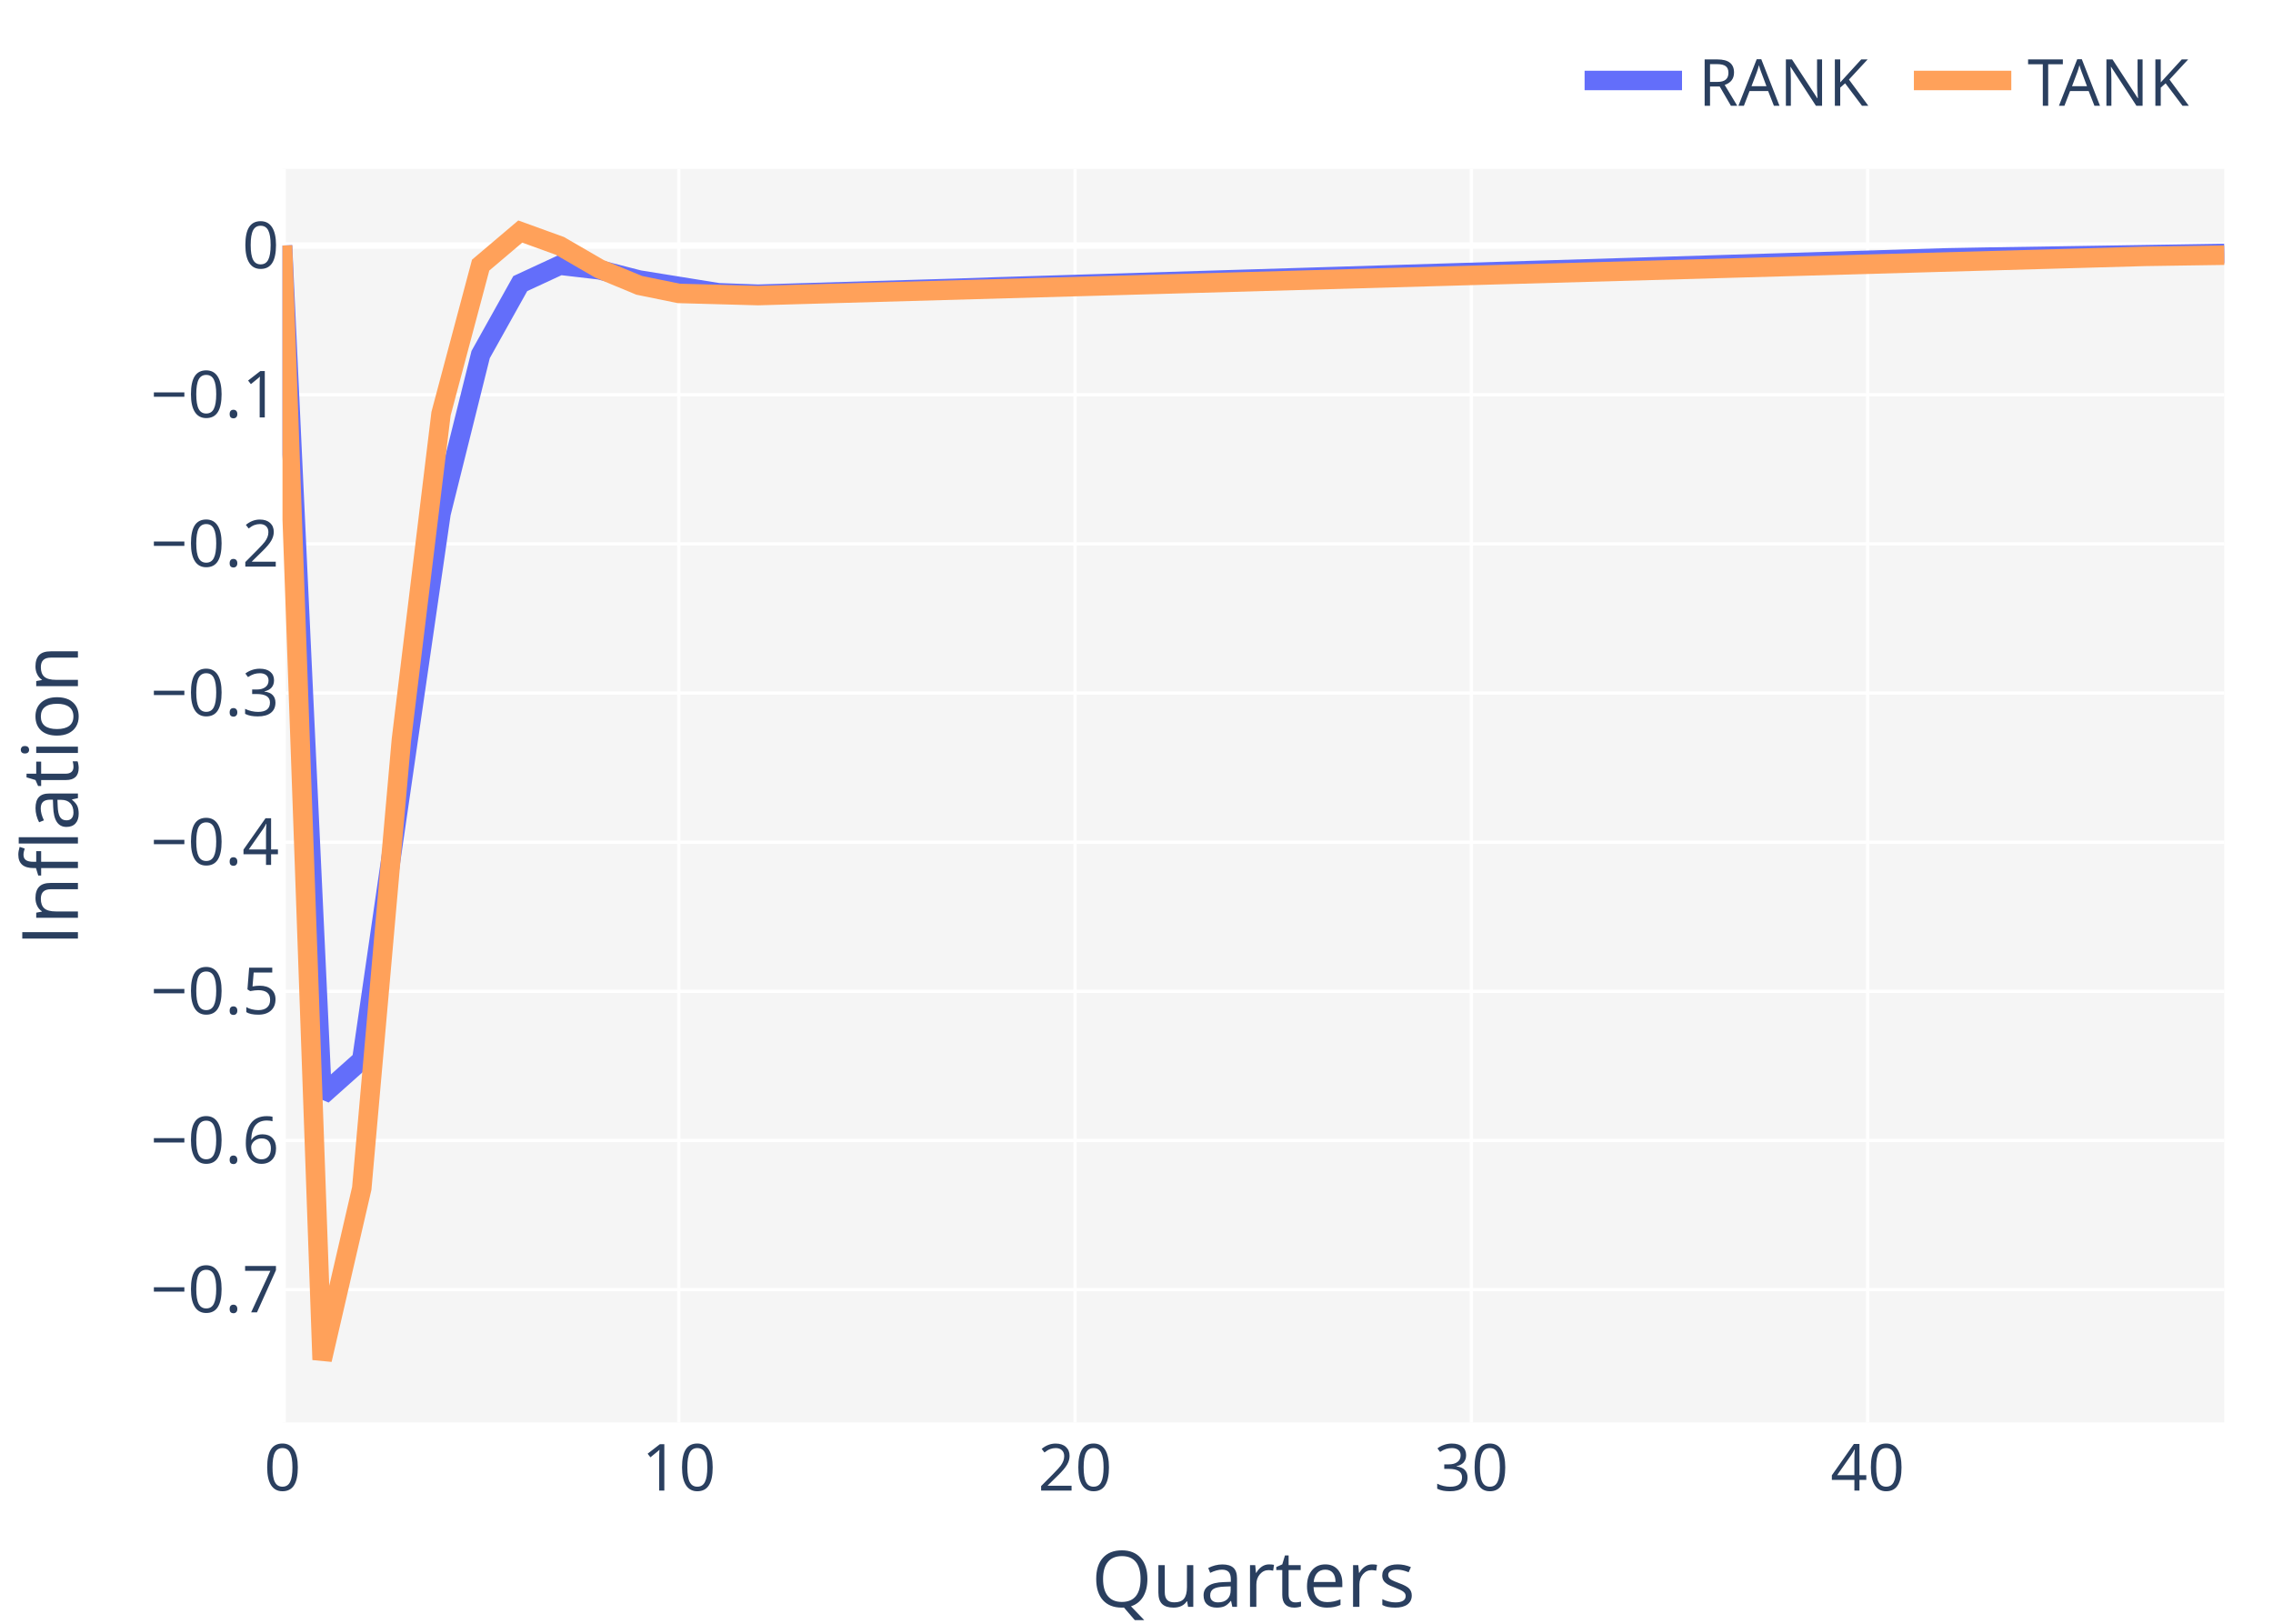
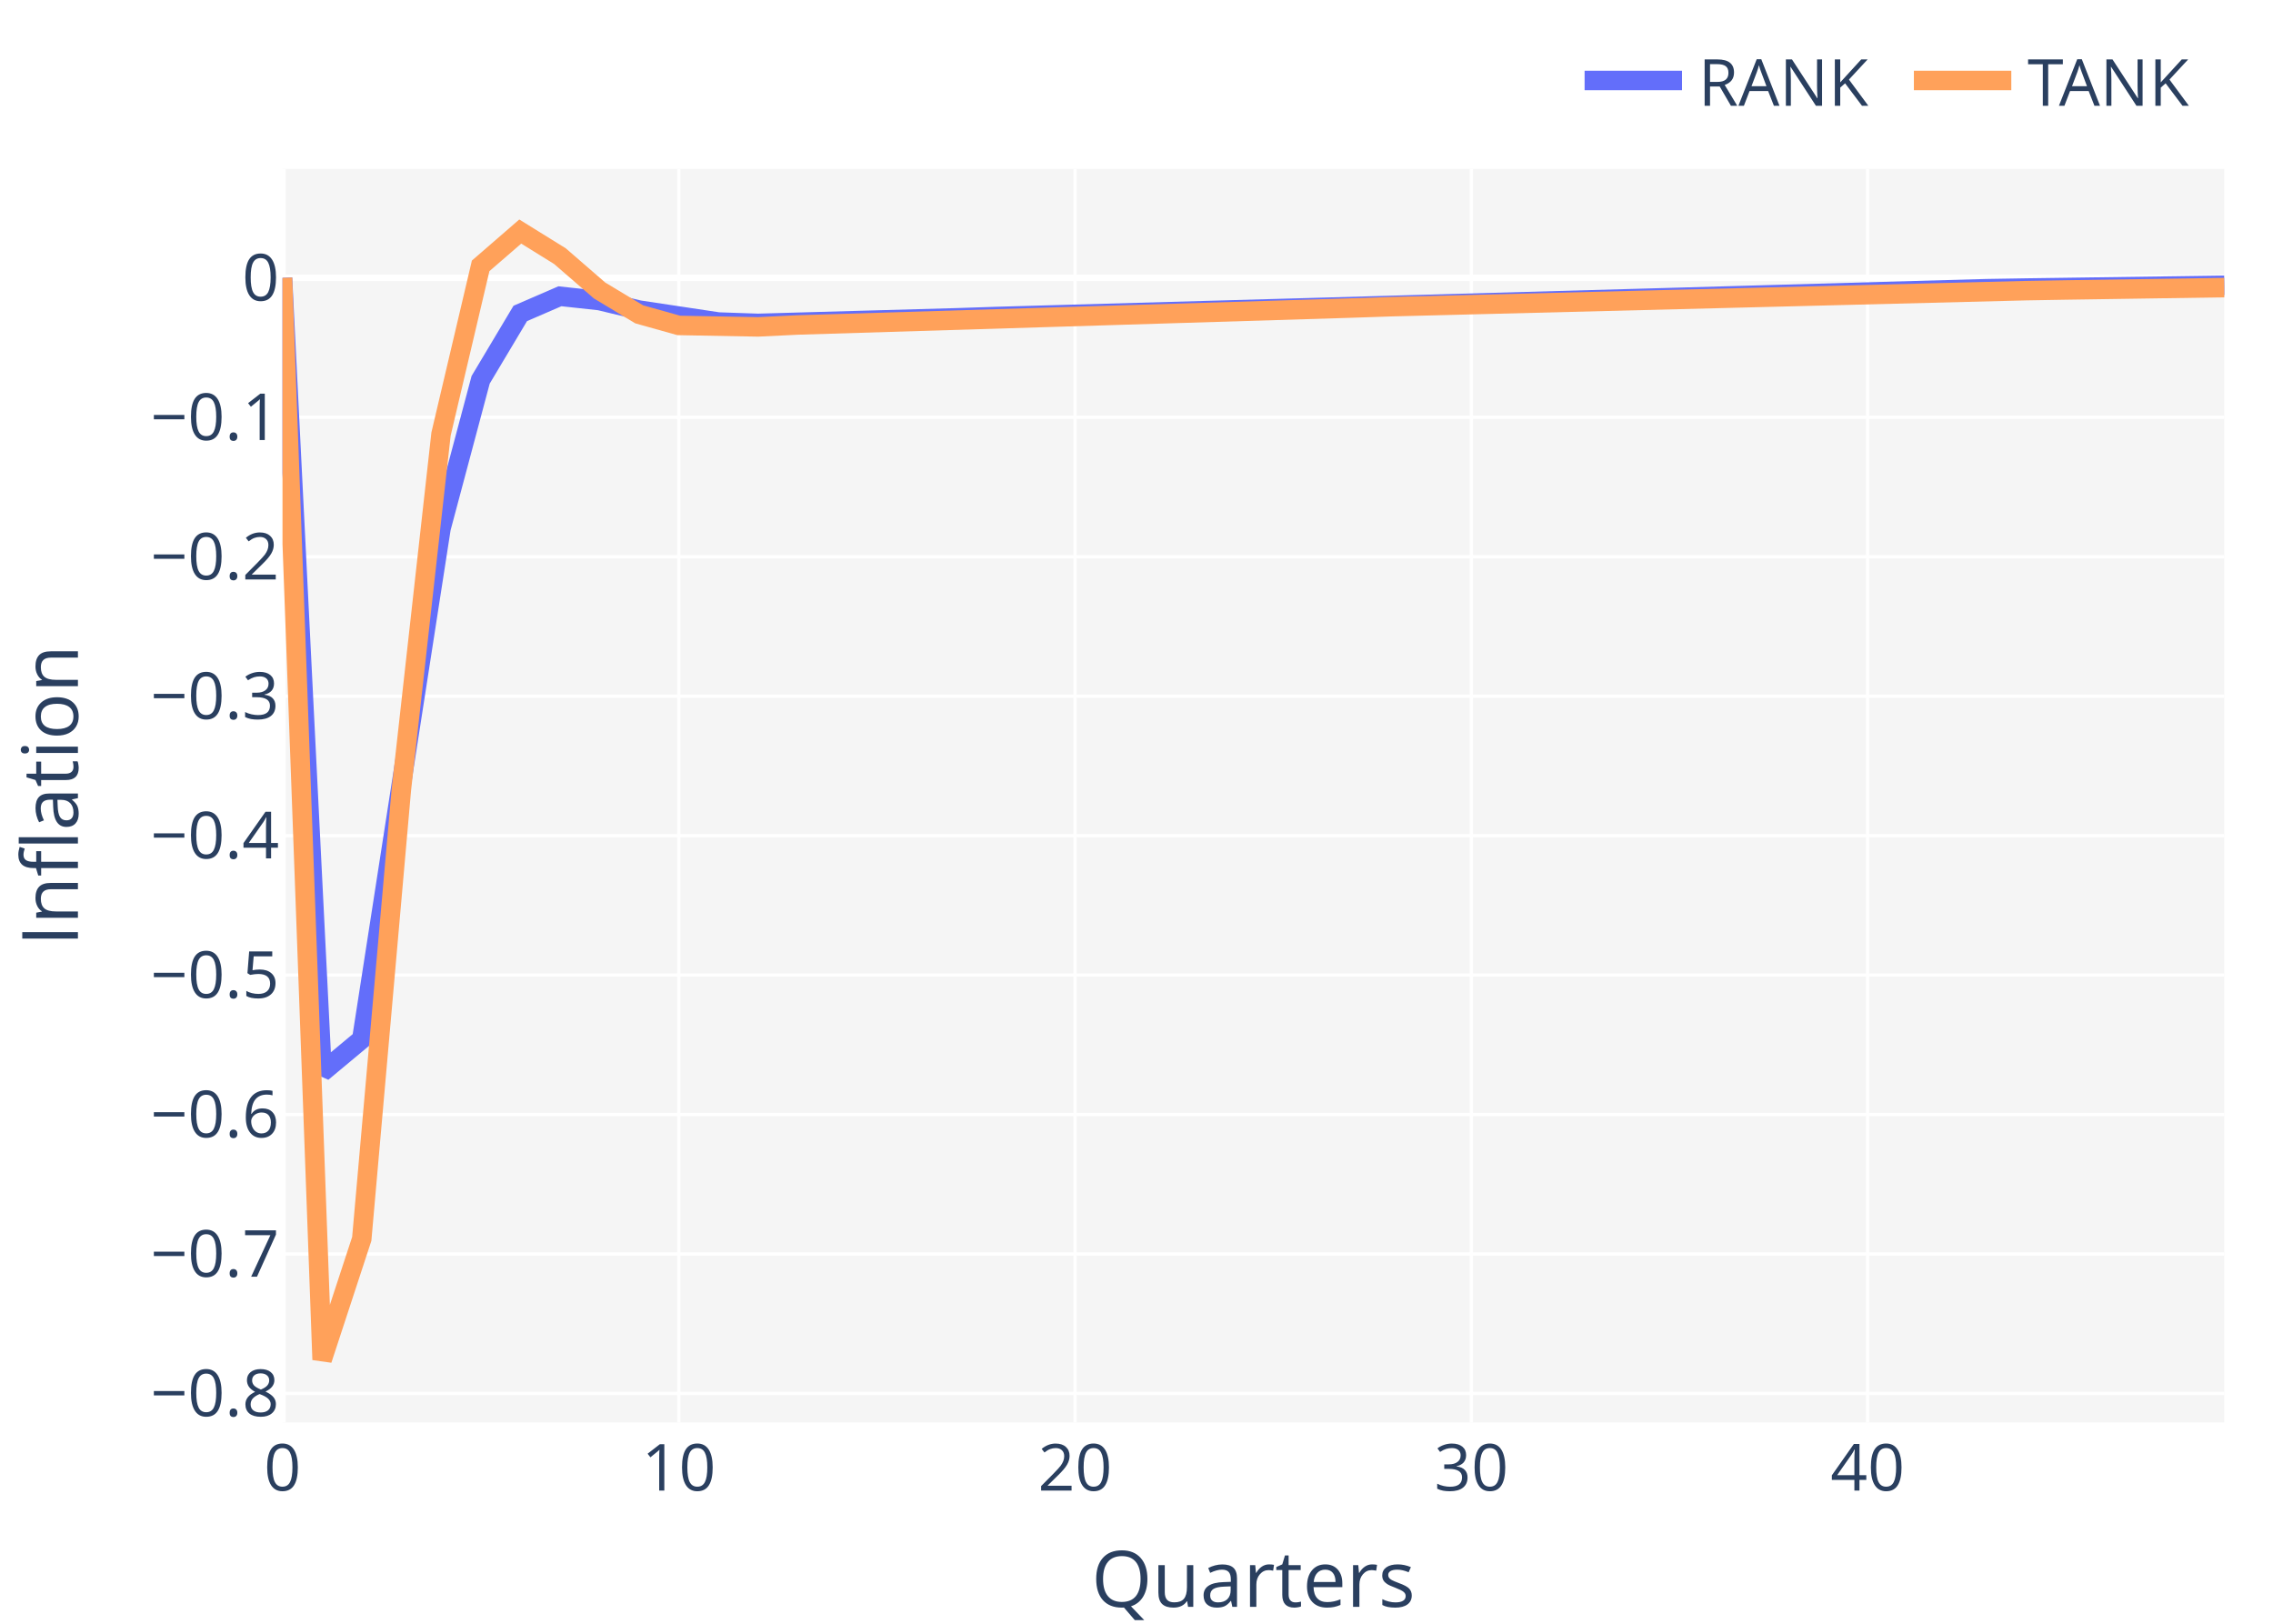
<svg xmlns="http://www.w3.org/2000/svg" class="main-svg" width="700" height="500" style="" viewBox="0 0 700 500">
  <rect x="0" y="0" width="700" height="500" style="fill: rgb(255, 255, 255); fill-opacity: 1;" />
-   <defs id="defs-634fbf">
+   <defs id="defs-ce7a63">
    <g class="clips">
-       <clipPath id="clip634fbfxyplot" class="plotclip">
+       <clipPath id="clipce7a63xyplot" class="plotclip">
        <rect width="598" height="386" />
      </clipPath>
-       <clipPath class="axesclip" id="clip634fbfx">
+       <clipPath class="axesclip" id="clipce7a63x">
        <rect x="87" y="0" width="598" height="500" />
      </clipPath>
-       <clipPath class="axesclip" id="clip634fbfy">
+       <clipPath class="axesclip" id="clipce7a63y">
        <rect x="0" y="52" width="700" height="386" />
      </clipPath>
-       <clipPath class="axesclip" id="clip634fbfxy">
+       <clipPath class="axesclip" id="clipce7a63xy">
        <rect x="87" y="52" width="598" height="386" />
      </clipPath>
    </g>
    <g class="gradients" />
    <g class="patterns" />
  </defs>
  <g class="bglayer">
    <rect class="bg" x="87" y="52" width="598" height="386" style="fill: rgb(245, 245, 245); fill-opacity: 1; stroke-width: 0;" />
  </g>
  <g class="layer-below">
    <g class="imagelayer" />
    <g class="shapelayer" />
  </g>
  <g class="cartesianlayer">
    <g class="subplot xy">
      <g class="layer-subplot">
        <g class="shapelayer" />
        <g class="imagelayer" />
      </g>
      <g class="minor-gridlayer">
        <g class="x" />
        <g class="y" />
      </g>
      <g class="gridlayer">
        <g class="x">
          <path class="xgrid crisp" transform="translate(209.04,0)" d="M0,52v386" style="stroke: rgb(255, 255, 255); stroke-opacity: 1; stroke-width: 1px;" />
          <path class="xgrid crisp" transform="translate(331.08,0)" d="M0,52v386" style="stroke: rgb(255, 255, 255); stroke-opacity: 1; stroke-width: 1px;" />
          <path class="xgrid crisp" transform="translate(453.12,0)" d="M0,52v386" style="stroke: rgb(255, 255, 255); stroke-opacity: 1; stroke-width: 1px;" />
          <path class="xgrid crisp" transform="translate(575.16,0)" d="M0,52v386" style="stroke: rgb(255, 255, 255); stroke-opacity: 1; stroke-width: 1px;" />
        </g>
        <g class="y">
-           <path class="ygrid crisp" transform="translate(0,397.11)" d="M87,0h598" style="stroke: rgb(255, 255, 255); stroke-opacity: 1; stroke-width: 1px;" />
-           <path class="ygrid crisp" transform="translate(0,351.18)" d="M87,0h598" style="stroke: rgb(255, 255, 255); stroke-opacity: 1; stroke-width: 1px;" />
-           <path class="ygrid crisp" transform="translate(0,305.25)" d="M87,0h598" style="stroke: rgb(255, 255, 255); stroke-opacity: 1; stroke-width: 1px;" />
-           <path class="ygrid crisp" transform="translate(0,259.33)" d="M87,0h598" style="stroke: rgb(255, 255, 255); stroke-opacity: 1; stroke-width: 1px;" />
-           <path class="ygrid crisp" transform="translate(0,213.4)" d="M87,0h598" style="stroke: rgb(255, 255, 255); stroke-opacity: 1; stroke-width: 1px;" />
-           <path class="ygrid crisp" transform="translate(0,167.47)" d="M87,0h598" style="stroke: rgb(255, 255, 255); stroke-opacity: 1; stroke-width: 1px;" />
-           <path class="ygrid crisp" transform="translate(0,121.54)" d="M87,0h598" style="stroke: rgb(255, 255, 255); stroke-opacity: 1; stroke-width: 1px;" />
+           <path class="ygrid crisp" transform="translate(0,429.07)" d="M87,0h598" style="stroke: rgb(255, 255, 255); stroke-opacity: 1; stroke-width: 1px;" />
+           <path class="ygrid crisp" transform="translate(0,386.14)" d="M87,0h598" style="stroke: rgb(255, 255, 255); stroke-opacity: 1; stroke-width: 1px;" />
+           <path class="ygrid crisp" transform="translate(0,343.2)" d="M87,0h598" style="stroke: rgb(255, 255, 255); stroke-opacity: 1; stroke-width: 1px;" />
+           <path class="ygrid crisp" transform="translate(0,300.26)" d="M87,0h598" style="stroke: rgb(255, 255, 255); stroke-opacity: 1; stroke-width: 1px;" />
+           <path class="ygrid crisp" transform="translate(0,257.32)" d="M87,0h598" style="stroke: rgb(255, 255, 255); stroke-opacity: 1; stroke-width: 1px;" />
+           <path class="ygrid crisp" transform="translate(0,214.38)" d="M87,0h598" style="stroke: rgb(255, 255, 255); stroke-opacity: 1; stroke-width: 1px;" />
+           <path class="ygrid crisp" transform="translate(0,171.44)" d="M87,0h598" style="stroke: rgb(255, 255, 255); stroke-opacity: 1; stroke-width: 1px;" />
+           <path class="ygrid crisp" transform="translate(0,128.5)" d="M87,0h598" style="stroke: rgb(255, 255, 255); stroke-opacity: 1; stroke-width: 1px;" />
        </g>
      </g>
      <g class="zerolinelayer">
        <path class="xzl zl crisp" transform="translate(87,0)" d="M0,52v386" style="stroke: rgb(255, 255, 255); stroke-opacity: 1; stroke-width: 2px;" />
-         <path class="yzl zl crisp" transform="translate(0,75.61)" d="M87,0h598" style="stroke: rgb(255, 255, 255); stroke-opacity: 1; stroke-width: 2px;" />
+         <path class="yzl zl crisp" transform="translate(0,85.56)" d="M87,0h598" style="stroke: rgb(255, 255, 255); stroke-opacity: 1; stroke-width: 2px;" />
      </g>
      <path class="xlines-below" />
      <path class="ylines-below" />
      <g class="overlines-below" />
      <g class="xaxislayer-below" />
      <g class="yaxislayer-below" />
      <g class="overaxes-below" />
-       <g class="plot" transform="translate(87,52)" clip-path="url(#clip634fbfxyplot)">
+       <g class="plot" transform="translate(87,52)" clip-path="url(#clipce7a63xyplot)">
        <g class="scatterlayer mlayer">
-           <g class="trace scatter tracebf15a3" style="stroke-miterlimit: 2; opacity: 1;">
+           <g class="trace scatter tracec4b7e0" style="stroke-miterlimit: 2; opacity: 1;">
            <g class="fills" />
            <g class="errorbars" />
            <g class="lines">
-               <path class="js-line" d="M0,23.61L12.2,285.27L24.41,274.39L48.82,106.1L61.02,57.18L73.22,35.33L85.43,29.67L97.63,31.09L109.84,34.22L134.24,38.15L146.45,38.6L207.47,36.77L219.67,36.35L512.57,27.4L524.78,27.18L598,26.05" style="vector-effect: non-scaling-stroke; fill: none; stroke: rgb(99, 110, 250); stroke-opacity: 1; stroke-width: 6px; opacity: 1;" />
+               <path class="js-line" d="M0,33.56L12.2,278.19L24.41,268.02L48.82,110.69L61.02,64.95L73.22,44.52L85.43,39.23L97.63,40.56L109.84,43.49L134.24,47.16L146.45,47.58L207.47,45.87L219.67,45.47L524.78,36.9L536.98,36.7L598,35.85" style="vector-effect: non-scaling-stroke; fill: none; stroke: rgb(99, 110, 250); stroke-opacity: 1; stroke-width: 6px; opacity: 1;" />
            </g>
            <g class="points" />
            <g class="text" />
          </g>
-           <g class="trace scatter tracea4e004" style="stroke-miterlimit: 2; opacity: 1;">
+           <g class="trace scatter trace6d94da" style="stroke-miterlimit: 2; opacity: 1;">
            <g class="fills" />
            <g class="errorbars" />
            <g class="lines">
-               <path class="js-line" d="M0,23.61L12.2,366.7L24.41,313.94L36.61,175.87L48.82,75.39L61.02,29.64L73.22,19.3L85.43,23.72L97.63,30.79L109.84,35.86L122.04,38.35L146.45,39.02L158.65,38.67L573.59,26.94L585.8,26.76L598,26.58" style="vector-effect: non-scaling-stroke; fill: none; stroke: rgb(255, 161, 90); stroke-opacity: 1; stroke-width: 6px; opacity: 1;" />
+               <path class="js-line" d="M0,33.56L12.2,366.7L24.41,329.49L36.61,191.11L48.82,81.67L61.02,29.87L73.22,19.3L85.43,26.87L97.63,37.44L109.84,44.79L122.04,48.21L146.45,48.66L158.65,48.07L329.51,42.84L341.71,42.43L536.98,37.5L549.18,37.29L598,36.56" style="vector-effect: non-scaling-stroke; fill: none; stroke: rgb(255, 161, 90); stroke-opacity: 1; stroke-width: 6px; opacity: 1;" />
            </g>
            <g class="points" />
            <g class="text" />
          </g>
        </g>
      </g>
      <g class="overplot" />
      <path class="xlines-above crisp" d="M0,0" style="fill: none;" />
      <path class="ylines-above crisp" d="M0,0" style="fill: none;" />
      <g class="overlines-above" />
      <g class="xaxislayer-above">
        <g class="xtick">
          <text text-anchor="middle" x="0" y="459" transform="translate(87,0)" style="font-family: 'Open Sans', verdana, arial, sans-serif; font-size: 20px; fill: rgb(42, 63, 95); fill-opacity: 1; white-space: pre; opacity: 1;">0</text>
        </g>
        <g class="xtick">
          <text text-anchor="middle" x="0" y="459" style="font-family: 'Open Sans', verdana, arial, sans-serif; font-size: 20px; fill: rgb(42, 63, 95); fill-opacity: 1; white-space: pre; opacity: 1;" transform="translate(209.04,0)">10</text>
        </g>
        <g class="xtick">
          <text text-anchor="middle" x="0" y="459" style="font-family: 'Open Sans', verdana, arial, sans-serif; font-size: 20px; fill: rgb(42, 63, 95); fill-opacity: 1; white-space: pre; opacity: 1;" transform="translate(331.08,0)">20</text>
        </g>
        <g class="xtick">
          <text text-anchor="middle" x="0" y="459" style="font-family: 'Open Sans', verdana, arial, sans-serif; font-size: 20px; fill: rgb(42, 63, 95); fill-opacity: 1; white-space: pre; opacity: 1;" transform="translate(453.12,0)">30</text>
        </g>
        <g class="xtick">
          <text text-anchor="middle" x="0" y="459" style="font-family: 'Open Sans', verdana, arial, sans-serif; font-size: 20px; fill: rgb(42, 63, 95); fill-opacity: 1; white-space: pre; opacity: 1;" transform="translate(575.16,0)">40</text>
        </g>
      </g>
      <g class="yaxislayer-above">
        <g class="ytick">
-           <text text-anchor="end" x="86" y="7" transform="translate(0,397.11)" style="font-family: 'Open Sans', verdana, arial, sans-serif; font-size: 20px; fill: rgb(42, 63, 95); fill-opacity: 1; white-space: pre; opacity: 1;">−0.7</text>
-         </g>
-         <g class="ytick">
-           <text text-anchor="end" x="86" y="7" style="font-family: 'Open Sans', verdana, arial, sans-serif; font-size: 20px; fill: rgb(42, 63, 95); fill-opacity: 1; white-space: pre; opacity: 1;" transform="translate(0,351.18)">−0.6</text>
-         </g>
-         <g class="ytick">
-           <text text-anchor="end" x="86" y="7" style="font-family: 'Open Sans', verdana, arial, sans-serif; font-size: 20px; fill: rgb(42, 63, 95); fill-opacity: 1; white-space: pre; opacity: 1;" transform="translate(0,305.25)">−0.5</text>
-         </g>
-         <g class="ytick">
-           <text text-anchor="end" x="86" y="7" style="font-family: 'Open Sans', verdana, arial, sans-serif; font-size: 20px; fill: rgb(42, 63, 95); fill-opacity: 1; white-space: pre; opacity: 1;" transform="translate(0,259.33)">−0.4</text>
-         </g>
-         <g class="ytick">
-           <text text-anchor="end" x="86" y="7" style="font-family: 'Open Sans', verdana, arial, sans-serif; font-size: 20px; fill: rgb(42, 63, 95); fill-opacity: 1; white-space: pre; opacity: 1;" transform="translate(0,213.4)">−0.3</text>
-         </g>
-         <g class="ytick">
-           <text text-anchor="end" x="86" y="7" style="font-family: 'Open Sans', verdana, arial, sans-serif; font-size: 20px; fill: rgb(42, 63, 95); fill-opacity: 1; white-space: pre; opacity: 1;" transform="translate(0,167.47)">−0.2</text>
-         </g>
-         <g class="ytick">
-           <text text-anchor="end" x="86" y="7" style="font-family: 'Open Sans', verdana, arial, sans-serif; font-size: 20px; fill: rgb(42, 63, 95); fill-opacity: 1; white-space: pre; opacity: 1;" transform="translate(0,121.54)">−0.1</text>
-         </g>
-         <g class="ytick">
-           <text text-anchor="end" x="86" y="7" style="font-family: 'Open Sans', verdana, arial, sans-serif; font-size: 20px; fill: rgb(42, 63, 95); fill-opacity: 1; white-space: pre; opacity: 1;" transform="translate(0,75.61)">0</text>
+           <text text-anchor="end" x="86" y="7" transform="translate(0,429.07)" style="font-family: 'Open Sans', verdana, arial, sans-serif; font-size: 20px; fill: rgb(42, 63, 95); fill-opacity: 1; white-space: pre; opacity: 1;">−0.8</text>
+         </g>
+         <g class="ytick">
+           <text text-anchor="end" x="86" y="7" style="font-family: 'Open Sans', verdana, arial, sans-serif; font-size: 20px; fill: rgb(42, 63, 95); fill-opacity: 1; white-space: pre; opacity: 1;" transform="translate(0,386.14)">−0.7</text>
+         </g>
+         <g class="ytick">
+           <text text-anchor="end" x="86" y="7" style="font-family: 'Open Sans', verdana, arial, sans-serif; font-size: 20px; fill: rgb(42, 63, 95); fill-opacity: 1; white-space: pre; opacity: 1;" transform="translate(0,343.2)">−0.6</text>
+         </g>
+         <g class="ytick">
+           <text text-anchor="end" x="86" y="7" style="font-family: 'Open Sans', verdana, arial, sans-serif; font-size: 20px; fill: rgb(42, 63, 95); fill-opacity: 1; white-space: pre; opacity: 1;" transform="translate(0,300.26)">−0.5</text>
+         </g>
+         <g class="ytick">
+           <text text-anchor="end" x="86" y="7" style="font-family: 'Open Sans', verdana, arial, sans-serif; font-size: 20px; fill: rgb(42, 63, 95); fill-opacity: 1; white-space: pre; opacity: 1;" transform="translate(0,257.32)">−0.4</text>
+         </g>
+         <g class="ytick">
+           <text text-anchor="end" x="86" y="7" style="font-family: 'Open Sans', verdana, arial, sans-serif; font-size: 20px; fill: rgb(42, 63, 95); fill-opacity: 1; white-space: pre; opacity: 1;" transform="translate(0,214.38)">−0.3</text>
+         </g>
+         <g class="ytick">
+           <text text-anchor="end" x="86" y="7" style="font-family: 'Open Sans', verdana, arial, sans-serif; font-size: 20px; fill: rgb(42, 63, 95); fill-opacity: 1; white-space: pre; opacity: 1;" transform="translate(0,171.44)">−0.2</text>
+         </g>
+         <g class="ytick">
+           <text text-anchor="end" x="86" y="7" style="font-family: 'Open Sans', verdana, arial, sans-serif; font-size: 20px; fill: rgb(42, 63, 95); fill-opacity: 1; white-space: pre; opacity: 1;" transform="translate(0,128.5)">−0.1</text>
+         </g>
+         <g class="ytick">
+           <text text-anchor="end" x="86" y="7" style="font-family: 'Open Sans', verdana, arial, sans-serif; font-size: 20px; fill: rgb(42, 63, 95); fill-opacity: 1; white-space: pre; opacity: 1;" transform="translate(0,85.56)">0</text>
        </g>
      </g>
      <g class="overaxes-above" />
    </g>
  </g>
  <g class="polarlayer" />
  <g class="smithlayer" />
  <g class="ternarylayer" />
  <g class="geolayer" />
  <g class="funnelarealayer" />
  <g class="pielayer" />
  <g class="iciclelayer" />
  <g class="treemaplayer" />
  <g class="sunburstlayer" />
  <g class="glimages" />
-   <defs id="topdefs-634fbf">
+   <defs id="topdefs-ce7a63">
    <g class="clips" />
-     <clipPath id="legend634fbf">
+     <clipPath id="legendce7a63">
      <rect width="202" height="39" x="0" y="0" />
    </clipPath>
  </defs>
  <g class="layer-above">
    <g class="imagelayer" />
    <g class="shapelayer" />
  </g>
  <g class="infolayer">
    <g class="legend" pointer-events="all" transform="translate(483,5.28)">
      <rect class="bg" shape-rendering="crispEdges" width="202" height="39" x="0" y="0" style="stroke: rgb(68, 68, 68); stroke-opacity: 1; fill: rgb(255, 255, 255); fill-opacity: 1; stroke-width: 0px;" />
-       <g class="scrollbox" transform="" clip-path="url(#legend634fbf)">
+       <g class="scrollbox" transform="" clip-path="url(#legendce7a63)">
        <g class="groups" transform="">
          <g class="traces" transform="translate(0,19.5)" style="opacity: 1;">
            <text class="legendtext" text-anchor="start" x="40" y="7.8" style="font-family: 'Open Sans', verdana, arial, sans-serif; font-size: 20px; fill: rgb(42, 63, 95); fill-opacity: 1; white-space: pre;">RANK</text>
            <g class="layers" style="opacity: 1;">
              <g class="legendfill" />
              <g class="legendlines">
                <path class="js-line" d="M5,0h30" style="fill: none; stroke: rgb(99, 110, 250); stroke-opacity: 1; stroke-width: 6px;" />
              </g>
              <g class="legendsymbols">
                <g class="legendpoints" />
              </g>
            </g>
            <rect class="legendtoggle" x="0" y="-14.5" width="98.906" height="29" style="fill: rgb(0, 0, 0); fill-opacity: 0;" />
          </g>
        </g>
        <g class="groups" transform="translate(101.4062,0)">
          <g class="traces" transform="translate(0,19.5)" style="opacity: 1;">
            <text class="legendtext" text-anchor="start" x="40" y="7.8" style="font-family: 'Open Sans', verdana, arial, sans-serif; font-size: 20px; fill: rgb(42, 63, 95); fill-opacity: 1; white-space: pre;">TANK</text>
            <g class="layers" style="opacity: 1;">
              <g class="legendfill" />
              <g class="legendlines">
                <path class="js-line" d="M5,0h30" style="fill: none; stroke: rgb(255, 161, 90); stroke-opacity: 1; stroke-width: 6px;" />
              </g>
              <g class="legendsymbols">
                <g class="legendpoints" />
              </g>
            </g>
            <rect class="legendtoggle" x="0" y="-14.5" width="97.328" height="29" style="fill: rgb(0, 0, 0); fill-opacity: 0;" />
          </g>
        </g>
      </g>
      <rect class="scrollbar" rx="20" ry="3" width="0" height="0" x="0" y="0" style="fill: rgb(128, 139, 164); fill-opacity: 1;" />
    </g>
    <g class="g-gtitle" />
    <g class="g-xtitle">
      <text class="xtitle" x="386" y="494.8" text-anchor="middle" style="font-family: 'Open Sans', verdana, arial, sans-serif; font-size: 24px; fill: rgb(42, 63, 95); opacity: 1; font-weight: normal; white-space: pre;">Quarters</text>
    </g>
    <g class="g-ytitle" transform="translate(18.87793,0)">
      <text class="ytitle" transform="rotate(-90,5.121875,245)" x="5.122" y="245" text-anchor="middle" style="font-family: 'Open Sans', verdana, arial, sans-serif; font-size: 24px; fill: rgb(42, 63, 95); opacity: 1; font-weight: normal; white-space: pre;">Inflation</text>
    </g>
  </g>
</svg>
